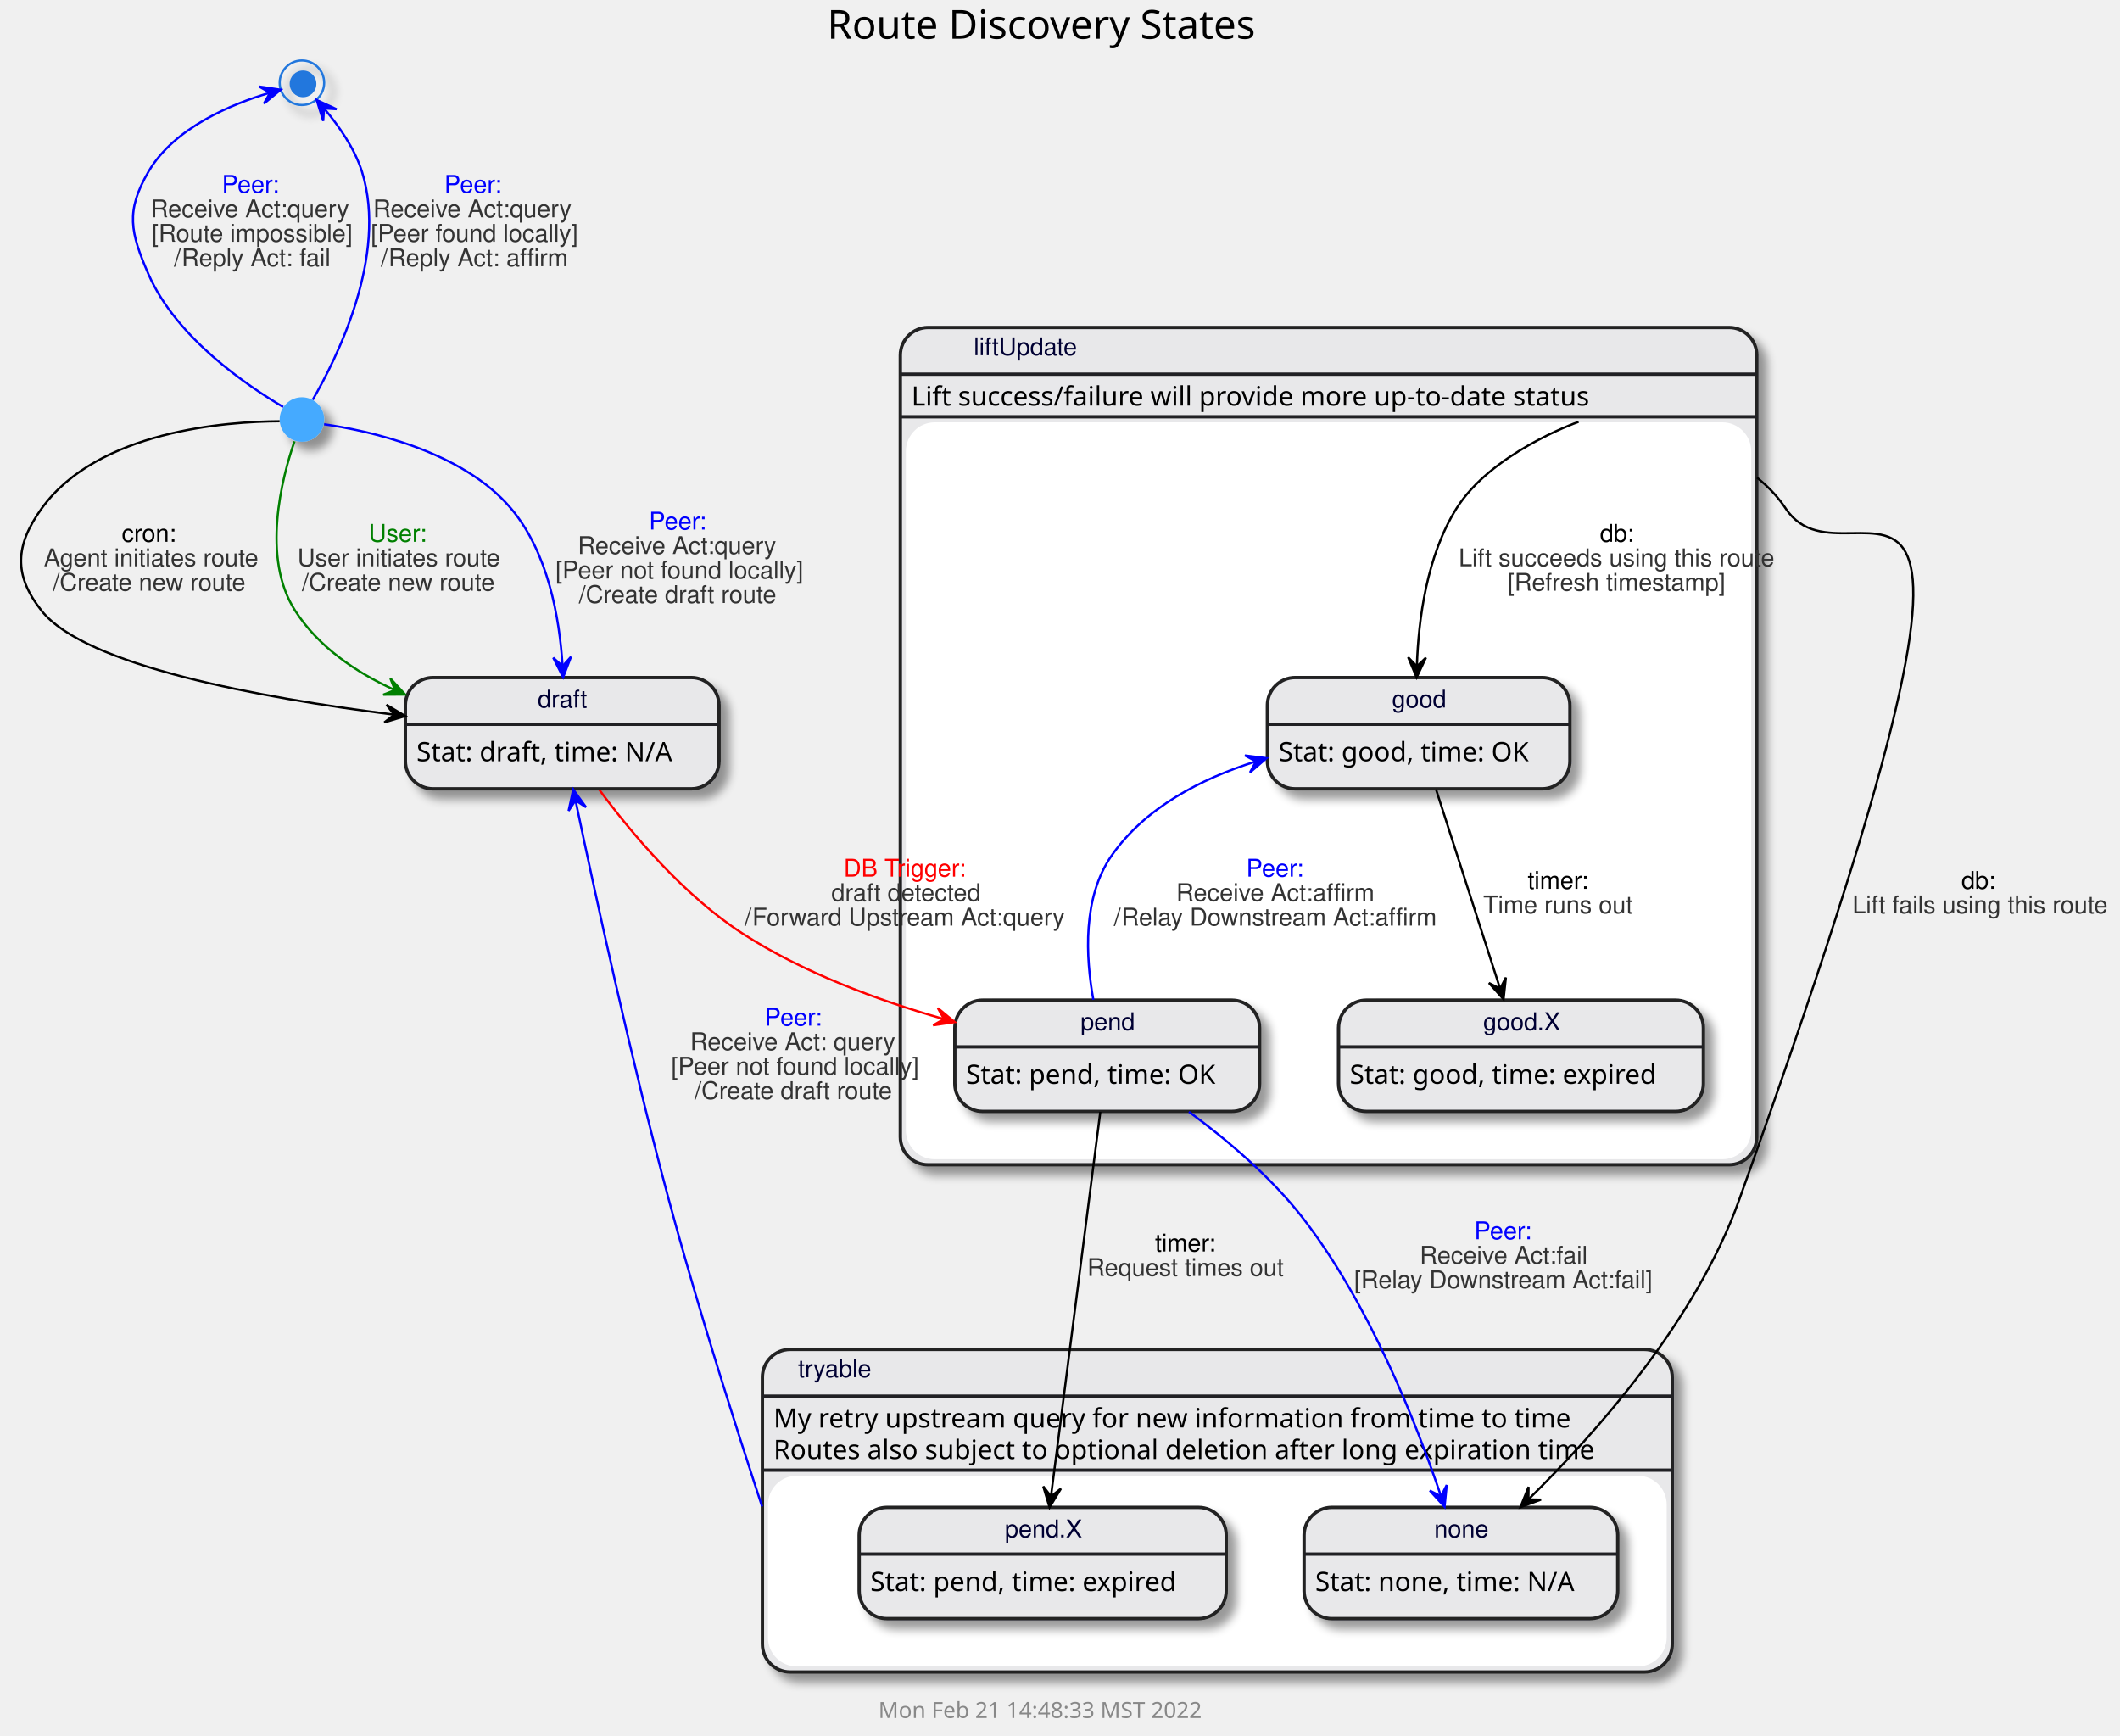
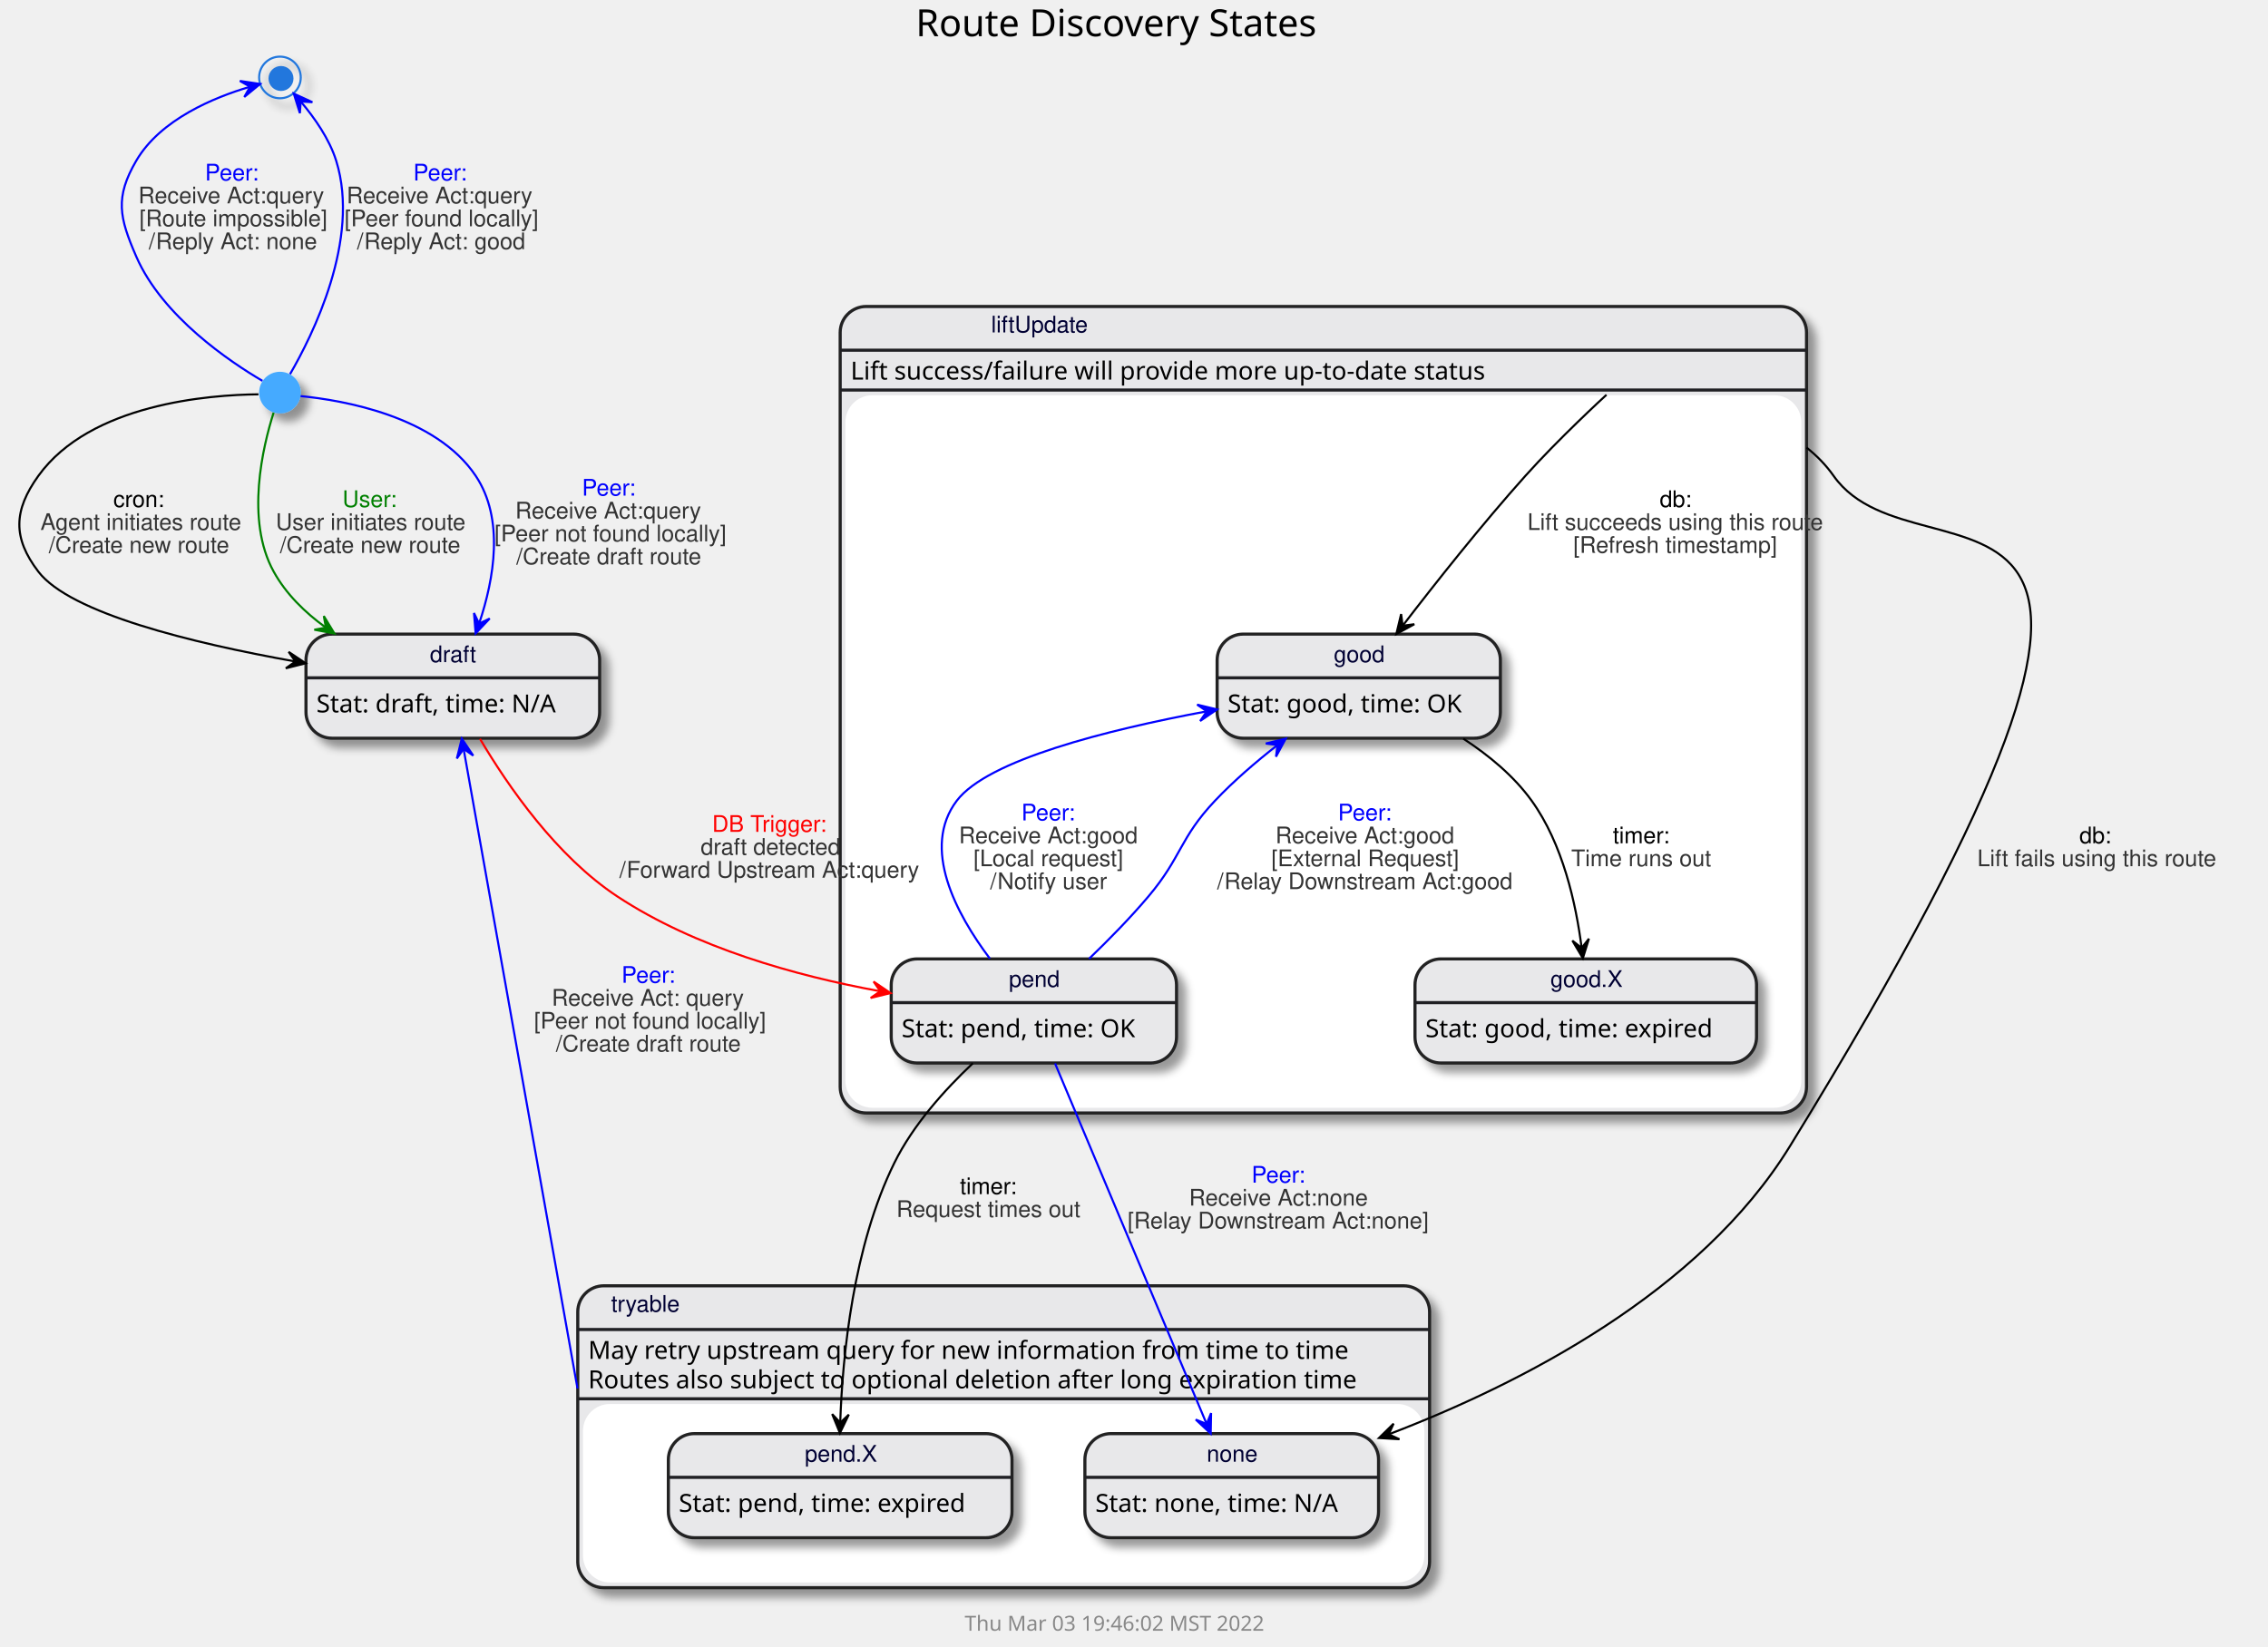
- <svg xmlns="http://www.w3.org/2000/svg" contentScriptType="application/ecmascript" contentStyleType="text/css" height="780px" preserveAspectRatio="none" style="width:953px;height:780px;background:#FFFFFF;" version="1.1" viewBox="0 0 953 780" width="953px" zoomAndPan="magnify">
+ <svg xmlns="http://www.w3.org/2000/svg" contentScriptType="application/ecmascript" contentStyleType="text/css" height="791px" preserveAspectRatio="none" style="width:1089px;height:791px;background:#FFFFFF;" version="1.1" viewBox="0 0 1089 791" width="1089px" zoomAndPan="magnify">
  <defs>
-     <filter height="300%" id="f8i7ygy8ca82z" width="300%" x="-1" y="-1">
+     <filter height="300%" id="f1q8tmc9rvk24u" width="300%" x="-1" y="-1">
      <feGaussianBlur result="blurOut" stdDeviation="2.0" />
      <feColorMatrix in="blurOut" result="blurOut2" type="matrix" values="0 0 0 0 0 0 0 0 0 0 0 0 0 0 0 0 0 0 .4 0" />
      <feOffset dx="4.0" dy="4.0" in="blurOut2" result="blurOut3" />
      <feBlend in="SourceGraphic" in2="blurOut3" mode="normal" />
    </filter>
  </defs>
  <g>
-     <text fill="#000000" font-family="sans-serif" font-size="18" lengthAdjust="spacing" textLength="197" x="371.86" y="17.402">Route Discovery States</text>
-     <rect fill="#E8E8EA" filter="url(#f8i7ygy8ca82z)" height="145" rx="12.5" ry="12.5" style="stroke:#202024;stroke-width:1.5;" width="409" x="342.72" y="606.559" />
-     <rect fill="#FFFFFF" height="84.734" rx="12.5" ry="12.5" style="stroke:#FFFFFF;stroke-width:1.0;" width="403" x="345.72" y="663.825" />
-     <line style="stroke:#202024;stroke-width:1.5;" x1="342.72" x2="751.72" y1="660.825" y2="660.825" />
-     <line style="stroke:#202024;stroke-width:1.5;" x1="342.72" x2="751.72" y1="627.559" y2="627.559" />
-     <text fill="#000033" font-family="Helvetica" font-size="11" lengthAdjust="spacing" textLength="33" x="358.72" y="619.029">tryable</text>
-     <text fill="#000000" font-family="sans-serif" font-size="12" lengthAdjust="spacing" textLength="363" x="347.72" y="641.661">My retry upstream query for new information from time to time</text>
-     <text fill="#000000" font-family="sans-serif" font-size="12" lengthAdjust="spacing" textLength="377" x="347.72" y="655.794">Routes also subject to optional deletion after long expiration time</text>
-     <rect fill="#E8E8EA" filter="url(#f8i7ygy8ca82z)" height="376.36" rx="12.5" ry="12.5" style="stroke:#202024;stroke-width:1.5;" width="385" x="404.72" y="147.199" />
-     <rect fill="#FFFFFF" height="330.227" rx="12.5" ry="12.5" style="stroke:#FFFFFF;stroke-width:1.0;" width="379" x="407.72" y="190.332" />
-     <line style="stroke:#202024;stroke-width:1.5;" x1="404.72" x2="789.72" y1="187.332" y2="187.332" />
-     <line style="stroke:#202024;stroke-width:1.5;" x1="404.72" x2="789.72" y1="168.199" y2="168.199" />
-     <text fill="#000033" font-family="Helvetica" font-size="11" lengthAdjust="spacing" textLength="45" x="437.72" y="159.669">liftUpdate</text>
-     <text fill="#000000" font-family="sans-serif" font-size="12" lengthAdjust="spacing" textLength="319" x="409.72" y="182.301">Lift success/failure will provide more up-to-date status</text>
+     <text fill="#000000" font-family="sans-serif" font-size="18" lengthAdjust="spacing" textLength="197" x="439.69" y="17.402">Route Discovery States</text>
+     <rect fill="#E8E8EA" filter="url(#f1q8tmc9rvk24u)" height="145" rx="12.5" ry="12.5" style="stroke:#202024;stroke-width:1.5;" width="409" x="277.42" y="617.559" />
+     <rect fill="#FFFFFF" height="84.734" rx="12.5" ry="12.5" style="stroke:#FFFFFF;stroke-width:1.0;" width="403" x="280.42" y="674.825" />
+     <line style="stroke:#202024;stroke-width:1.5;" x1="277.42" x2="686.42" y1="671.825" y2="671.825" />
+     <line style="stroke:#202024;stroke-width:1.5;" x1="277.42" x2="686.42" y1="638.559" y2="638.559" />
+     <text fill="#000033" font-family="Helvetica" font-size="11" lengthAdjust="spacing" textLength="33" x="293.42" y="630.029">tryable</text>
+     <text fill="#000000" font-family="sans-serif" font-size="12" lengthAdjust="spacing" textLength="370" x="282.42" y="652.661">May retry upstream query for new information from time to time</text>
+     <text fill="#000000" font-family="sans-serif" font-size="12" lengthAdjust="spacing" textLength="377" x="282.42" y="666.794">Routes also subject to optional deletion after long expiration time</text>
+     <rect fill="#E8E8EA" filter="url(#f1q8tmc9rvk24u)" height="387.36" rx="12.5" ry="12.5" style="stroke:#202024;stroke-width:1.5;" width="464" x="403.42" y="147.199" />
+     <rect fill="#FFFFFF" height="341.227" rx="12.5" ry="12.5" style="stroke:#FFFFFF;stroke-width:1.0;" width="458" x="406.42" y="190.332" />
+     <line style="stroke:#202024;stroke-width:1.5;" x1="403.42" x2="867.42" y1="187.332" y2="187.332" />
+     <line style="stroke:#202024;stroke-width:1.5;" x1="403.42" x2="867.42" y1="168.199" y2="168.199" />
+     <text fill="#000033" font-family="Helvetica" font-size="11" lengthAdjust="spacing" textLength="45" x="475.92" y="159.669">liftUpdate</text>
+     <text fill="#000000" font-family="sans-serif" font-size="12" lengthAdjust="spacing" textLength="319" x="408.42" y="182.301">Lift success/failure will provide more up-to-date status</text>
    <g id="tryable.none">
-       <rect fill="#E8E8EA" filter="url(#f8i7ygy8ca82z)" height="50" rx="12.5" ry="12.5" style="stroke:#202024;stroke-width:1.5;" width="141" x="586.22" y="677.559" />
-       <line style="stroke:#202024;stroke-width:1.5;" x1="586.22" x2="727.22" y1="698.559" y2="698.559" />
-       <text fill="#000033" font-family="Helvetica" font-size="11" lengthAdjust="spacing" textLength="24" x="644.72" y="691.029">none</text>
-       <text fill="#000000" font-family="sans-serif" font-size="12" lengthAdjust="spacing" textLength="121" x="591.22" y="715.161">Stat: none, time: N/A</text>
+       <rect fill="#E8E8EA" filter="url(#f1q8tmc9rvk24u)" height="50" rx="12.5" ry="12.5" style="stroke:#202024;stroke-width:1.5;" width="141" x="520.92" y="688.559" />
+       <line style="stroke:#202024;stroke-width:1.5;" x1="520.92" x2="661.92" y1="709.559" y2="709.559" />
+       <text fill="#000033" font-family="Helvetica" font-size="11" lengthAdjust="spacing" textLength="24" x="579.42" y="702.029">none</text>
+       <text fill="#000000" font-family="sans-serif" font-size="12" lengthAdjust="spacing" textLength="121" x="525.92" y="726.161">Stat: none, time: N/A</text>
    </g>
    <g id="tryable.timeout">
-       <rect fill="#E8E8EA" filter="url(#f8i7ygy8ca82z)" height="50" rx="12.5" ry="12.5" style="stroke:#202024;stroke-width:1.5;" width="165" x="386.22" y="677.559" />
-       <line style="stroke:#202024;stroke-width:1.5;" x1="386.22" x2="551.22" y1="698.559" y2="698.559" />
-       <text fill="#000033" font-family="Helvetica" font-size="11" lengthAdjust="spacing" textLength="34" x="451.72" y="691.029">pend.X</text>
-       <text fill="#000000" font-family="sans-serif" font-size="12" lengthAdjust="spacing" textLength="145" x="391.22" y="715.161">Stat: pend, time: expired</text>
+       <rect fill="#E8E8EA" filter="url(#f1q8tmc9rvk24u)" height="50" rx="12.5" ry="12.5" style="stroke:#202024;stroke-width:1.5;" width="165" x="320.92" y="688.559" />
+       <line style="stroke:#202024;stroke-width:1.5;" x1="320.92" x2="485.92" y1="709.559" y2="709.559" />
+       <text fill="#000033" font-family="Helvetica" font-size="11" lengthAdjust="spacing" textLength="34" x="386.42" y="702.029">pend.X</text>
+       <text fill="#000000" font-family="sans-serif" font-size="12" lengthAdjust="spacing" textLength="145" x="325.92" y="726.161">Stat: pend, time: expired</text>
    </g>
    <g id="liftUpdate.good">
-       <rect fill="#E8E8EA" filter="url(#f8i7ygy8ca82z)" height="50" rx="12.5" ry="12.5" style="stroke:#202024;stroke-width:1.5;" width="136" x="569.72" y="304.559" />
-       <line style="stroke:#202024;stroke-width:1.5;" x1="569.72" x2="705.72" y1="325.559" y2="325.559" />
-       <text fill="#000033" font-family="Helvetica" font-size="11" lengthAdjust="spacing" textLength="24" x="625.72" y="318.029">good</text>
-       <text fill="#000000" font-family="sans-serif" font-size="12" lengthAdjust="spacing" textLength="116" x="574.72" y="342.161">Stat: good, time: OK</text>
+       <rect fill="#E8E8EA" filter="url(#f1q8tmc9rvk24u)" height="50" rx="12.5" ry="12.5" style="stroke:#202024;stroke-width:1.5;" width="136" x="584.42" y="304.559" />
+       <line style="stroke:#202024;stroke-width:1.5;" x1="584.42" x2="720.42" y1="325.559" y2="325.559" />
+       <text fill="#000033" font-family="Helvetica" font-size="11" lengthAdjust="spacing" textLength="24" x="640.42" y="318.029">good</text>
+       <text fill="#000000" font-family="sans-serif" font-size="12" lengthAdjust="spacing" textLength="116" x="589.42" y="342.161">Stat: good, time: OK</text>
    </g>
    <g id="liftUpdate.pend">
-       <rect fill="#E8E8EA" filter="url(#f8i7ygy8ca82z)" height="50" rx="12.5" ry="12.5" style="stroke:#202024;stroke-width:1.5;" width="137" x="429.22" y="449.559" />
-       <line style="stroke:#202024;stroke-width:1.5;" x1="429.22" x2="566.22" y1="470.559" y2="470.559" />
-       <text fill="#000033" font-family="Helvetica" font-size="11" lengthAdjust="spacing" textLength="24" x="485.72" y="463.029">pend</text>
-       <text fill="#000000" font-family="sans-serif" font-size="12" lengthAdjust="spacing" textLength="117" x="434.22" y="487.161">Stat: pend, time: OK</text>
+       <rect fill="#E8E8EA" filter="url(#f1q8tmc9rvk24u)" height="50" rx="12.5" ry="12.5" style="stroke:#202024;stroke-width:1.5;" width="137" x="427.92" y="460.559" />
+       <line style="stroke:#202024;stroke-width:1.5;" x1="427.92" x2="564.92" y1="481.559" y2="481.559" />
+       <text fill="#000033" font-family="Helvetica" font-size="11" lengthAdjust="spacing" textLength="24" x="484.42" y="474.029">pend</text>
+       <text fill="#000000" font-family="sans-serif" font-size="12" lengthAdjust="spacing" textLength="117" x="432.92" y="498.161">Stat: pend, time: OK</text>
    </g>
    <g id="liftUpdate.stale">
-       <rect fill="#E8E8EA" filter="url(#f8i7ygy8ca82z)" height="50" rx="12.5" ry="12.5" style="stroke:#202024;stroke-width:1.5;" width="164" x="601.72" y="449.559" />
-       <line style="stroke:#202024;stroke-width:1.5;" x1="601.72" x2="765.72" y1="470.559" y2="470.559" />
-       <text fill="#000033" font-family="Helvetica" font-size="11" lengthAdjust="spacing" textLength="34" x="666.72" y="463.029">good.X</text>
-       <text fill="#000000" font-family="sans-serif" font-size="12" lengthAdjust="spacing" textLength="144" x="606.72" y="487.161">Stat: good, time: expired</text>
+       <rect fill="#E8E8EA" filter="url(#f1q8tmc9rvk24u)" height="50" rx="12.5" ry="12.5" style="stroke:#202024;stroke-width:1.5;" width="164" x="679.42" y="460.559" />
+       <line style="stroke:#202024;stroke-width:1.5;" x1="679.42" x2="843.42" y1="481.559" y2="481.559" />
+       <text fill="#000033" font-family="Helvetica" font-size="11" lengthAdjust="spacing" textLength="34" x="744.42" y="474.029">good.X</text>
+       <text fill="#000000" font-family="sans-serif" font-size="12" lengthAdjust="spacing" textLength="144" x="684.42" y="498.161">Stat: good, time: expired</text>
    </g>
    <g id="draft">
-       <rect fill="#E8E8EA" filter="url(#f8i7ygy8ca82z)" height="50" rx="12.5" ry="12.5" style="stroke:#202024;stroke-width:1.5;" width="141" x="182.22" y="304.559" />
-       <line style="stroke:#202024;stroke-width:1.5;" x1="182.22" x2="323.22" y1="325.559" y2="325.559" />
-       <text fill="#000033" font-family="Helvetica" font-size="11" lengthAdjust="spacing" textLength="22" x="241.72" y="318.029">draft</text>
-       <text fill="#000000" font-family="sans-serif" font-size="12" lengthAdjust="spacing" textLength="121" x="187.22" y="342.161">Stat: draft, time: N/A</text>
+       <rect fill="#E8E8EA" filter="url(#f1q8tmc9rvk24u)" height="50" rx="12.5" ry="12.5" style="stroke:#202024;stroke-width:1.5;" width="141" x="146.92" y="304.559" />
+       <line style="stroke:#202024;stroke-width:1.5;" x1="146.92" x2="287.92" y1="325.559" y2="325.559" />
+       <text fill="#000033" font-family="Helvetica" font-size="11" lengthAdjust="spacing" textLength="22" x="206.42" y="318.029">draft</text>
+       <text fill="#000000" font-family="sans-serif" font-size="12" lengthAdjust="spacing" textLength="121" x="151.92" y="342.161">Stat: draft, time: N/A</text>
    </g>
-     <ellipse cx="135.72" cy="188.559" fill="#44AAFF" filter="url(#f8i7ygy8ca82z)" rx="10" ry="10" style="stroke:none;stroke-width:1.0;" />
-     <ellipse cx="135.72" cy="37.199" fill="none" filter="url(#f8i7ygy8ca82z)" rx="10" ry="10" style="stroke:#2277DD;stroke-width:1.0;" />
-     <ellipse cx="136.22" cy="37.699" fill="#2277DD" rx="6" ry="6" style="stroke:none;stroke-width:1.0;" />
-     <path d="M121,41.779 C104.45,46.679 78.37,57.229 66.72,77.199 C56.42,94.859 58.57,104.449 66.72,123.199 C79.26,152.039 111.81,173.819 127.29,182.909 " fill="none" id="*end-backto-*start" style="stroke:#0000FF;stroke-width:1.0;" />
-     <polygon fill="#0000FF" points="126.21,40.329,116.466,38.894,121.394,41.673,118.616,46.6,126.21,40.329" style="stroke:#0000FF;stroke-width:1.0;" />
-     <text fill="#0000FF" font-family="Helvetica" font-size="11" lengthAdjust="spacing" textLength="26" x="99.72" y="86.669">Peer:</text>
-     <text fill="#333333" font-family="Helvetica" font-size="11" lengthAdjust="spacing" textLength="90" x="67.72" y="97.669">Receive Act:query</text>
-     <text fill="#333333" font-family="Helvetica" font-size="11" lengthAdjust="spacing" textLength="89" x="68.22" y="108.669">[Route impossible]</text>
-     <text fill="#333333" font-family="Helvetica" font-size="11" lengthAdjust="spacing" textLength="69" x="78.22" y="119.669">/Reply Act: fail</text>
-     <path d="M146.01,49.129 C152.17,56.449 159.43,66.649 162.72,77.199 C174.55,115.039 151.16,161.489 140.56,179.709 " fill="none" id="*end-backto-*start-1" style="stroke:#0000FF;stroke-width:1.0;" />
-     <polygon fill="#0000FF" points="142.36,44.959,145.294,54.361,145.66,48.716,151.305,49.082,142.36,44.959" style="stroke:#0000FF;stroke-width:1.0;" />
-     <text fill="#0000FF" font-family="Helvetica" font-size="11" lengthAdjust="spacing" textLength="26" x="199.72" y="86.669">Peer:</text>
-     <text fill="#333333" font-family="Helvetica" font-size="11" lengthAdjust="spacing" textLength="90" x="167.72" y="97.669">Receive Act:query</text>
-     <text fill="#333333" font-family="Helvetica" font-size="11" lengthAdjust="spacing" textLength="92" x="166.72" y="108.669">[Peer found locally]</text>
-     <text fill="#333333" font-family="Helvetica" font-size="11" lengthAdjust="spacing" textLength="83" x="171.22" y="119.669">/Reply Act: affirm</text>
-     <path d="M132.37,198.379 C126.71,214.839 117.33,250.749 132.72,274.559 C143.16,290.689 159.68,302.049 177.17,310.039 " fill="none" id="*start-to-draft" style="stroke:#008000;stroke-width:1.0;" />
-     <polygon fill="#008000" points="182.13,312.199,175.488,304.927,177.549,310.195,172.281,312.257,182.13,312.199" style="stroke:#008000;stroke-width:1.0;" />
-     <text fill="#008000" font-family="Helvetica" font-size="11" lengthAdjust="spacing" textLength="27" x="165.72" y="243.529">User:</text>
-     <text fill="#333333" font-family="Helvetica" font-size="11" lengthAdjust="spacing" textLength="91" x="133.72" y="254.529">User initiates route</text>
-     <text fill="#333333" font-family="Helvetica" font-size="11" lengthAdjust="spacing" textLength="87" x="135.72" y="265.529">/Create new route</text>
-     <path d="M145.7,190.709 C165.02,193.479 207.6,202.379 229.72,228.559 C246.33,248.209 251.52,277.509 252.89,299.329 " fill="none" id="*start-to-draft-1" style="stroke:#0000FF;stroke-width:1.0;" />
-     <polygon fill="#0000FF" points="253.15,304.419,256.681,295.225,252.893,299.426,248.692,295.637,253.15,304.419" style="stroke:#0000FF;stroke-width:1.0;" />
-     <text fill="#0000FF" font-family="Helvetica" font-size="11" lengthAdjust="spacing" textLength="26" x="291.72" y="238.029">Peer:</text>
-     <text fill="#333333" font-family="Helvetica" font-size="11" lengthAdjust="spacing" textLength="90" x="259.72" y="249.029">Receive Act:query</text>
-     <text fill="#333333" font-family="Helvetica" font-size="11" lengthAdjust="spacing" textLength="110" x="249.72" y="260.029">[Peer not found locally]</text>
-     <text fill="#333333" font-family="Helvetica" font-size="11" lengthAdjust="spacing" textLength="89" x="260.22" y="271.029">/Create draft route</text>
-     <path d="M125.68,189.349 C102.24,189.479 44.01,193.469 18.72,228.559 C6.77,245.149 6,258.559 18.72,274.559 C38.35,299.229 116.47,313.599 177.11,321.229 " fill="none" id="*start-to-draft-2" style="stroke:#000000;stroke-width:1.0;" />
-     <polygon fill="#000000" points="182.18,321.859,173.74,316.783,177.218,321.244,172.756,324.722,182.18,321.859" style="stroke:#000000;stroke-width:1.0;" />
-     <text fill="#000000" font-family="Helvetica" font-size="11" lengthAdjust="spacing" textLength="25" x="54.72" y="243.529">cron:</text>
-     <text fill="#333333" font-family="Helvetica" font-size="11" lengthAdjust="spacing" textLength="95" x="19.72" y="254.529">Agent initiates route</text>
-     <text fill="#333333" font-family="Helvetica" font-size="11" lengthAdjust="spacing" textLength="87" x="23.72" y="265.529">/Create new route</text>
-     <path d="M269.36,354.929 C284.14,374.879 307.43,402.509 333.72,419.559 C360.95,437.209 394.47,449.589 424.09,457.999 " fill="none" id="draft-to-pend" style="stroke:#FF0000;stroke-width:1.0;" />
-     <polygon fill="#FF0000" points="429.19,459.419,421.596,453.148,424.374,458.076,419.446,460.854,429.19,459.419" style="stroke:#FF0000;stroke-width:1.0;" />
-     <text fill="#FF0000" font-family="Helvetica" font-size="11" lengthAdjust="spacing" textLength="56" x="379.22" y="394.029">DB Trigger:</text>
-     <text fill="#333333" font-family="Helvetica" font-size="11" lengthAdjust="spacing" textLength="67" x="373.72" y="405.029">draft detected</text>
-     <text fill="#333333" font-family="Helvetica" font-size="11" lengthAdjust="spacing" textLength="145" x="334.72" y="416.029">/Forward Upstream Act:query</text>
-     <path d="M564.45,342.279 C539.81,350.059 514.79,363.009 499.72,384.559 C486.62,403.309 488,430.119 491.49,449.409 " fill="none" id="good-backto-pend" style="stroke:#0000FF;stroke-width:1.0;" />
-     <polygon fill="#0000FF" points="569.37,340.789,559.598,339.557,564.583,342.233,561.908,347.217,569.37,340.789" style="stroke:#0000FF;stroke-width:1.0;" />
-     <text fill="#0000FF" font-family="Helvetica" font-size="11" lengthAdjust="spacing" textLength="26" x="560.22" y="394.029">Peer:</text>
-     <text fill="#333333" font-family="Helvetica" font-size="11" lengthAdjust="spacing" textLength="89" x="528.72" y="405.029">Receive Act:affirm</text>
-     <text fill="#333333" font-family="Helvetica" font-size="11" lengthAdjust="spacing" textLength="145" x="500.72" y="416.029">/Relay Downstream Act:affirm</text>
-     <path d="M494.62,499.749 C489.25,541.629 478.23,627.489 472.45,672.529 " fill="none" id="pend-to-timeout" style="stroke:#000000;stroke-width:1.0;" />
-     <polygon fill="#000000" points="471.81,677.549,476.91,669.124,472.439,672.589,468.974,668.117,471.81,677.549" style="stroke:#000000;stroke-width:1.0;" />
-     <text fill="#000000" font-family="Helvetica" font-size="11" lengthAdjust="spacing" textLength="27" x="519.22" y="562.529">timer:</text>
-     <text fill="#333333" font-family="Helvetica" font-size="11" lengthAdjust="spacing" textLength="88" x="488.72" y="573.529">Request times out</text>
-     <path d="M534.44,499.709 C551.66,512.399 571.47,529.139 585.72,547.559 C615.65,586.239 636.63,639.559 647.68,672.239 " fill="none" id="pend-to-none" style="stroke:#0000FF;stroke-width:1.0;" />
-     <polygon fill="#0000FF" points="649.37,677.299,650.336,667.498,647.797,672.553,642.742,670.014,649.37,677.299" style="stroke:#0000FF;stroke-width:1.0;" />
-     <text fill="#0000FF" font-family="Helvetica" font-size="11" lengthAdjust="spacing" textLength="26" x="662.72" y="557.029">Peer:</text>
-     <text fill="#333333" font-family="Helvetica" font-size="11" lengthAdjust="spacing" textLength="75" x="638.22" y="568.029">Receive Act:fail</text>
-     <text fill="#333333" font-family="Helvetica" font-size="11" lengthAdjust="spacing" textLength="134" x="608.72" y="579.029">[Relay Downstream Act:fail]</text>
-     <path d="M645.53,354.819 C653.49,379.569 665.85,417.999 674.34,444.399 " fill="none" id="good-to-stale" style="stroke:#000000;stroke-width:1.0;" />
-     <polygon fill="#000000" points="675.88,449.179,676.935,439.387,674.35,444.419,669.318,441.834,675.88,449.179" style="stroke:#000000;stroke-width:1.0;" />
-     <text fill="#000000" font-family="Helvetica" font-size="11" lengthAdjust="spacing" textLength="27" x="686.72" y="399.529">timer:</text>
-     <text fill="#333333" font-family="Helvetica" font-size="11" lengthAdjust="spacing" textLength="67" x="666.72" y="410.529">Time runs out</text>
-     <path d="M709.61,189.599 C707.31,190.419 670.17,203.979 654.72,228.559 C641.42,249.729 637.64,278.169 636.92,299.309 " fill="none" id="liftUpdate-to-good" style="stroke:#000000;stroke-width:1.0;" />
-     <polygon fill="#000000" points="636.8,304.519,641.005,295.613,636.914,299.521,633.007,295.43,636.8,304.519" style="stroke:#000000;stroke-width:1.0;" />
-     <text fill="#000000" font-family="Helvetica" font-size="11" lengthAdjust="spacing" textLength="15" x="719.22" y="243.529">db:</text>
-     <text fill="#333333" font-family="Helvetica" font-size="11" lengthAdjust="spacing" textLength="142" x="655.72" y="254.529">Lift succeeds using this route</text>
-     <text fill="#333333" font-family="Helvetica" font-size="11" lengthAdjust="spacing" textLength="98" x="677.72" y="265.529">[Refresh timestamp]</text>
-     <path d="M789.815,214.696 C789.949,214.803 790.083,214.911 790.217,215.019 C790.75,215.451 791.277,215.89 791.797,216.338 C795.956,219.914 799.666,223.967 802.72,228.559 C832.79,273.769 925.87,137.349 781.72,539.559 C762.32,593.709 717.45,644.169 687.1,673.939 " fill="none" id="liftUpdate-to-none" style="stroke:#000000;stroke-width:1.0;" />
-     <polygon fill="#000000" points="683.47,677.469,692.712,674.064,687.055,673.984,687.135,668.328,683.47,677.469" style="stroke:#000000;stroke-width:1.0;" />
-     <text fill="#000000" font-family="Helvetica" font-size="11" lengthAdjust="spacing" textLength="15" x="881.72" y="399.529">db:</text>
-     <text fill="#333333" font-family="Helvetica" font-size="11" lengthAdjust="spacing" textLength="113" x="832.72" y="410.529">Lift fails using this route</text>
-     <path d="M342.58,677.162 C341.635,674.292 340.625,671.214 339.56,667.952 C337.43,661.428 335.081,654.168 332.587,646.37 C322.615,615.179 310.35,575.374 300.72,539.559 C283.66,476.079 267.3,400.739 258.79,360.099 " fill="none" id="tryable-to-draft" style="stroke:#0000FF;stroke-width:1.0;" />
-     <polygon fill="#0000FF" points="257.69,354.839,255.597,364.463,258.704,359.735,263.431,362.842,257.69,354.839" style="stroke:#0000FF;stroke-width:1.0;" />
-     <text fill="#0000FF" font-family="Helvetica" font-size="11" lengthAdjust="spacing" textLength="26" x="343.72" y="461.029">Peer:</text>
-     <text fill="#333333" font-family="Helvetica" font-size="11" lengthAdjust="spacing" textLength="93" x="310.22" y="472.029">Receive Act: query</text>
-     <text fill="#333333" font-family="Helvetica" font-size="11" lengthAdjust="spacing" textLength="110" x="301.72" y="483.029">[Peer not found locally]</text>
-     <text fill="#333333" font-family="Helvetica" font-size="11" lengthAdjust="spacing" textLength="89" x="312.22" y="494.029">/Create draft route</text>
-     <text fill="#888888" font-family="sans-serif" font-size="10" lengthAdjust="spacing" textLength="151" x="394.86" y="772.227">Mon Feb 21 14:48:33 MST 2022</text>
+     <ellipse cx="134.42" cy="188.559" fill="#44AAFF" filter="url(#f1q8tmc9rvk24u)" rx="10" ry="10" style="stroke:none;stroke-width:1.0;" />
+     <ellipse cx="134.42" cy="37.199" fill="none" filter="url(#f1q8tmc9rvk24u)" rx="10" ry="10" style="stroke:#2277DD;stroke-width:1.0;" />
+     <ellipse cx="134.92" cy="37.699" fill="#2277DD" rx="6" ry="6" style="stroke:none;stroke-width:1.0;" />
+     <path d="M119.7,41.779 C103.15,46.679 77.07,57.229 65.42,77.199 C55.12,94.859 57.27,104.449 65.42,123.199 C77.96,152.039 110.51,173.819 125.99,182.909 " fill="none" id="*end-backto-*start" style="stroke:#0000FF;stroke-width:1.0;" />
+     <polygon fill="#0000FF" points="124.91,40.329,115.17,38.867,120.09,41.659,117.298,46.579,124.91,40.329" style="stroke:#0000FF;stroke-width:1.0;" />
+     <text fill="#0000FF" font-family="Helvetica" font-size="11" lengthAdjust="spacing" textLength="26" x="98.42" y="86.669">Peer:</text>
+     <text fill="#333333" font-family="Helvetica" font-size="11" lengthAdjust="spacing" textLength="90" x="66.42" y="97.669">Receive Act:query</text>
+     <text fill="#333333" font-family="Helvetica" font-size="11" lengthAdjust="spacing" textLength="89" x="66.92" y="108.669">[Route impossible]</text>
+     <text fill="#333333" font-family="Helvetica" font-size="11" lengthAdjust="spacing" textLength="80" x="71.42" y="119.669">/Reply Act: none</text>
+     <path d="M144.71,49.129 C150.87,56.449 158.13,66.649 161.42,77.199 C173.24,115.039 149.86,161.489 139.26,179.709 " fill="none" id="*end-backto-*start-1" style="stroke:#0000FF;stroke-width:1.0;" />
+     <polygon fill="#0000FF" points="141.06,44.959,143.994,54.361,144.36,48.716,150.005,49.082,141.06,44.959" style="stroke:#0000FF;stroke-width:1.0;" />
+     <text fill="#0000FF" font-family="Helvetica" font-size="11" lengthAdjust="spacing" textLength="26" x="198.42" y="86.669">Peer:</text>
+     <text fill="#333333" font-family="Helvetica" font-size="11" lengthAdjust="spacing" textLength="90" x="166.42" y="97.669">Receive Act:query</text>
+     <text fill="#333333" font-family="Helvetica" font-size="11" lengthAdjust="spacing" textLength="92" x="165.42" y="108.669">[Peer found locally]</text>
+     <text fill="#333333" font-family="Helvetica" font-size="11" lengthAdjust="spacing" textLength="80" x="171.42" y="119.669">/Reply Act: good</text>
+     <path d="M131.38,198.189 C126.25,214.339 117.7,249.749 131.42,274.559 C137.32,285.229 146.3,294.069 156.27,301.289 " fill="none" id="*start-to-draft" style="stroke:#008000;stroke-width:1.0;" />
+     <polygon fill="#008000" points="160.6,304.289,155.483,295.874,156.491,301.44,150.925,302.448,160.6,304.289" style="stroke:#008000;stroke-width:1.0;" />
+     <text fill="#008000" font-family="Helvetica" font-size="11" lengthAdjust="spacing" textLength="27" x="164.42" y="243.529">User:</text>
+     <text fill="#333333" font-family="Helvetica" font-size="11" lengthAdjust="spacing" textLength="91" x="132.42" y="254.529">User initiates route</text>
+     <text fill="#333333" font-family="Helvetica" font-size="11" lengthAdjust="spacing" textLength="87" x="134.42" y="265.529">/Create new route</text>
+     <path d="M144.32,190.239 C164.31,192.199 209.19,199.759 228.42,228.559 C242.25,249.269 237.27,277.929 230.13,299.259 " fill="none" id="*start-to-draft-1" style="stroke:#0000FF;stroke-width:1.0;" />
+     <polygon fill="#0000FF" points="228.38,304.239,235.138,297.075,230.038,299.522,227.591,294.422,228.38,304.239" style="stroke:#0000FF;stroke-width:1.0;" />
+     <text fill="#0000FF" font-family="Helvetica" font-size="11" lengthAdjust="spacing" textLength="26" x="279.42" y="238.029">Peer:</text>
+     <text fill="#333333" font-family="Helvetica" font-size="11" lengthAdjust="spacing" textLength="90" x="247.42" y="249.029">Receive Act:query</text>
+     <text fill="#333333" font-family="Helvetica" font-size="11" lengthAdjust="spacing" textLength="110" x="237.42" y="260.029">[Peer not found locally]</text>
+     <text fill="#333333" font-family="Helvetica" font-size="11" lengthAdjust="spacing" textLength="89" x="247.92" y="271.029">/Create draft route</text>
+     <path d="M124.11,189.389 C100.64,189.619 43.35,193.879 18.42,228.559 C6.49,245.159 6,258.319 18.42,274.559 C33.69,294.529 92.09,308.839 141.7,317.689 " fill="none" id="*start-to-draft-2" style="stroke:#000000;stroke-width:1.0;" />
+     <polygon fill="#000000" points="146.78,318.579,138.599,313.096,141.854,317.723,137.228,320.978,146.78,318.579" style="stroke:#000000;stroke-width:1.0;" />
+     <text fill="#000000" font-family="Helvetica" font-size="11" lengthAdjust="spacing" textLength="25" x="54.42" y="243.529">cron:</text>
+     <text fill="#333333" font-family="Helvetica" font-size="11" lengthAdjust="spacing" textLength="95" x="19.42" y="254.529">Agent initiates route</text>
+     <text fill="#333333" font-family="Helvetica" font-size="11" lengthAdjust="spacing" textLength="87" x="23.42" y="265.529">/Create new route</text>
+     <path d="M230.46,354.839 C243.99,377.729 267.24,411.319 296.42,430.559 C333.92,455.289 382.43,468.739 422.29,476.029 " fill="none" id="draft-to-pend" style="stroke:#FF0000;stroke-width:1.0;" />
+     <polygon fill="#FF0000" points="427.6,476.979,419.449,471.45,422.679,476.095,418.034,479.324,427.6,476.979" style="stroke:#FF0000;stroke-width:1.0;" />
+     <text fill="#FF0000" font-family="Helvetica" font-size="11" lengthAdjust="spacing" textLength="56" x="341.92" y="399.529">DB Trigger:</text>
+     <text fill="#333333" font-family="Helvetica" font-size="11" lengthAdjust="spacing" textLength="67" x="336.42" y="410.529">draft detected</text>
+     <text fill="#333333" font-family="Helvetica" font-size="11" lengthAdjust="spacing" textLength="145" x="297.42" y="421.529">/Forward Upstream Act:query</text>
+     <path d="M579.46,341.649 C531.22,350.639 474.24,365.029 459.42,384.559 C442.19,407.269 459.08,438.849 475.28,460.399 " fill="none" id="good-backto-pend" style="stroke:#0000FF;stroke-width:1.0;" />
+     <polygon fill="#0000FF" points="584.39,340.739,574.817,338.426,579.472,341.64,576.258,346.295,584.39,340.739" style="stroke:#0000FF;stroke-width:1.0;" />
+     <text fill="#0000FF" font-family="Helvetica" font-size="11" lengthAdjust="spacing" textLength="26" x="490.42" y="394.029">Peer:</text>
+     <text fill="#333333" font-family="Helvetica" font-size="11" lengthAdjust="spacing" textLength="86" x="460.42" y="405.029">Receive Act:good</text>
+     <text fill="#333333" font-family="Helvetica" font-size="11" lengthAdjust="spacing" textLength="72" x="467.42" y="416.029">[Local request]</text>
+     <text fill="#333333" font-family="Helvetica" font-size="11" lengthAdjust="spacing" textLength="56" x="475.42" y="427.029">/Notify user</text>
+     <path d="M613.31,357.899 C603.05,365.919 592.37,375.089 583.42,384.559 C566.31,402.659 567.49,411.529 551.42,430.559 C542.7,440.889 532.3,451.469 522.91,460.499 " fill="none" id="good-backto-pend-1" style="stroke:#0000FF;stroke-width:1.0;" />
+     <polygon fill="#0000FF" points="617.36,354.769,607.792,357.106,613.403,357.826,612.683,363.437,617.36,354.769" style="stroke:#0000FF;stroke-width:1.0;" />
+     <text fill="#0000FF" font-family="Helvetica" font-size="11" lengthAdjust="spacing" textLength="26" x="642.42" y="394.029">Peer:</text>
+     <text fill="#333333" font-family="Helvetica" font-size="11" lengthAdjust="spacing" textLength="86" x="612.42" y="405.029">Receive Act:good</text>
+     <text fill="#333333" font-family="Helvetica" font-size="11" lengthAdjust="spacing" textLength="90" x="610.42" y="416.029">[External Request]</text>
+     <text fill="#333333" font-family="Helvetica" font-size="11" lengthAdjust="spacing" textLength="142" x="584.42" y="427.029">/Relay Downstream Act:good</text>
+     <path d="M467.12,510.689 C453.52,523.499 438.41,540.339 429.42,558.559 C409.69,598.559 404.58,650.729 403.45,682.919 " fill="none" id="pend-to-timeout" style="stroke:#000000;stroke-width:1.0;" />
+     <polygon fill="#000000" points="403.29,688.299,407.571,679.429,403.447,683.302,399.575,679.178,403.29,688.299" style="stroke:#000000;stroke-width:1.0;" />
+     <text fill="#000000" font-family="Helvetica" font-size="11" lengthAdjust="spacing" textLength="27" x="460.92" y="573.529">timer:</text>
+     <text fill="#333333" font-family="Helvetica" font-size="11" lengthAdjust="spacing" textLength="88" x="430.42" y="584.529">Request times out</text>
+     <path d="M506.59,510.749 C524.23,552.719 560.43,638.839 579.33,683.799 " fill="none" id="pend-to-none" style="stroke:#0000FF;stroke-width:1.0;" />
+     <polygon fill="#0000FF" points="581.33,688.549,581.513,678.702,579.385,683.943,574.144,681.815,581.33,688.549" style="stroke:#0000FF;stroke-width:1.0;" />
+     <text fill="#0000FF" font-family="Helvetica" font-size="11" lengthAdjust="spacing" textLength="26" x="600.92" y="568.029">Peer:</text>
+     <text fill="#333333" font-family="Helvetica" font-size="11" lengthAdjust="spacing" textLength="86" x="570.92" y="579.029">Receive Act:none</text>
+     <text fill="#333333" font-family="Helvetica" font-size="11" lengthAdjust="spacing" textLength="145" x="541.42" y="590.029">[Relay Downstream Act:none]</text>
+     <path d="M702.62,354.779 C714.86,362.769 726.88,372.699 735.42,384.559 C750.37,405.309 756.73,433.969 759.44,455.279 " fill="none" id="good-to-stale" style="stroke:#000000;stroke-width:1.0;" />
+     <polygon fill="#000000" points="760.02,460.259,762.939,450.853,759.435,455.294,754.994,451.789,760.02,460.259" style="stroke:#000000;stroke-width:1.0;" />
+     <text fill="#000000" font-family="Helvetica" font-size="11" lengthAdjust="spacing" textLength="27" x="774.42" y="405.029">timer:</text>
+     <text fill="#333333" font-family="Helvetica" font-size="11" lengthAdjust="spacing" textLength="67" x="754.42" y="416.029">Time runs out</text>
+     <path d="M771.36,189.619 C770.01,190.849 748.26,210.869 732.42,228.559 C711.43,252.009 689.19,280.109 673.51,300.539 " fill="none" id="liftUpdate-to-good" style="stroke:#000000;stroke-width:1.0;" />
+     <polygon fill="#000000" points="670.46,304.519,679.109,299.808,673.501,300.55,672.759,294.942,670.46,304.519" style="stroke:#000000;stroke-width:1.0;" />
+     <text fill="#000000" font-family="Helvetica" font-size="11" lengthAdjust="spacing" textLength="15" x="796.92" y="243.529">db:</text>
+     <text fill="#333333" font-family="Helvetica" font-size="11" lengthAdjust="spacing" textLength="142" x="733.42" y="254.529">Lift succeeds using this route</text>
+     <text fill="#333333" font-family="Helvetica" font-size="11" lengthAdjust="spacing" textLength="98" x="755.42" y="265.529">[Refresh timestamp]</text>
+     <path d="M867.466,214.991 C872.377,218.89 876.775,223.383 880.42,228.559 C922.39,288.139 1082.38,188.149 859.42,550.559 C816.18,620.849 729.99,664.739 666.99,688.829 " fill="none" id="liftUpdate-to-none" style="stroke:#000000;stroke-width:1.0;" />
+     <polygon fill="#000000" points="662.12,690.669,671.952,691.254,666.802,688.914,669.143,683.764,662.12,690.669" style="stroke:#000000;stroke-width:1.0;" />
+     <text fill="#000000" font-family="Helvetica" font-size="11" lengthAdjust="spacing" textLength="15" x="998.42" y="405.029">db:</text>
+     <text fill="#333333" font-family="Helvetica" font-size="11" lengthAdjust="spacing" textLength="113" x="949.42" y="416.029">Lift fails using this route</text>
+     <path d="M277.292,666.892 C277.218,666.476 277.144,666.058 277.069,665.638 C276.919,664.797 276.768,663.947 276.615,663.089 C276.31,661.372 275.998,659.621 275.68,657.836 C275.045,654.267 274.386,650.566 273.706,646.745 C272.346,639.103 270.901,630.983 269.389,622.49 C266.365,605.503 263.075,587.022 259.668,567.88 C246.037,491.314 230.525,404.179 222.63,359.839 " fill="none" id="tryable-to-draft" style="stroke:#0000FF;stroke-width:1.0;" />
+     <polygon fill="#0000FF" points="221.73,354.749,219.358,364.308,222.601,359.673,227.236,362.915,221.73,354.749" style="stroke:#0000FF;stroke-width:1.0;" />
+     <text fill="#0000FF" font-family="Helvetica" font-size="11" lengthAdjust="spacing" textLength="26" x="298.42" y="472.029">Peer:</text>
+     <text fill="#333333" font-family="Helvetica" font-size="11" lengthAdjust="spacing" textLength="93" x="264.92" y="483.029">Receive Act: query</text>
+     <text fill="#333333" font-family="Helvetica" font-size="11" lengthAdjust="spacing" textLength="110" x="256.42" y="494.029">[Peer not found locally]</text>
+     <text fill="#333333" font-family="Helvetica" font-size="11" lengthAdjust="spacing" textLength="89" x="266.92" y="505.029">/Create draft route</text>
+     <text fill="#888888" font-family="sans-serif" font-size="10" lengthAdjust="spacing" textLength="150" x="463.19" y="783.227">Thu Mar 03 19:46:02 MST 2022</text>
  </g>
</svg>
